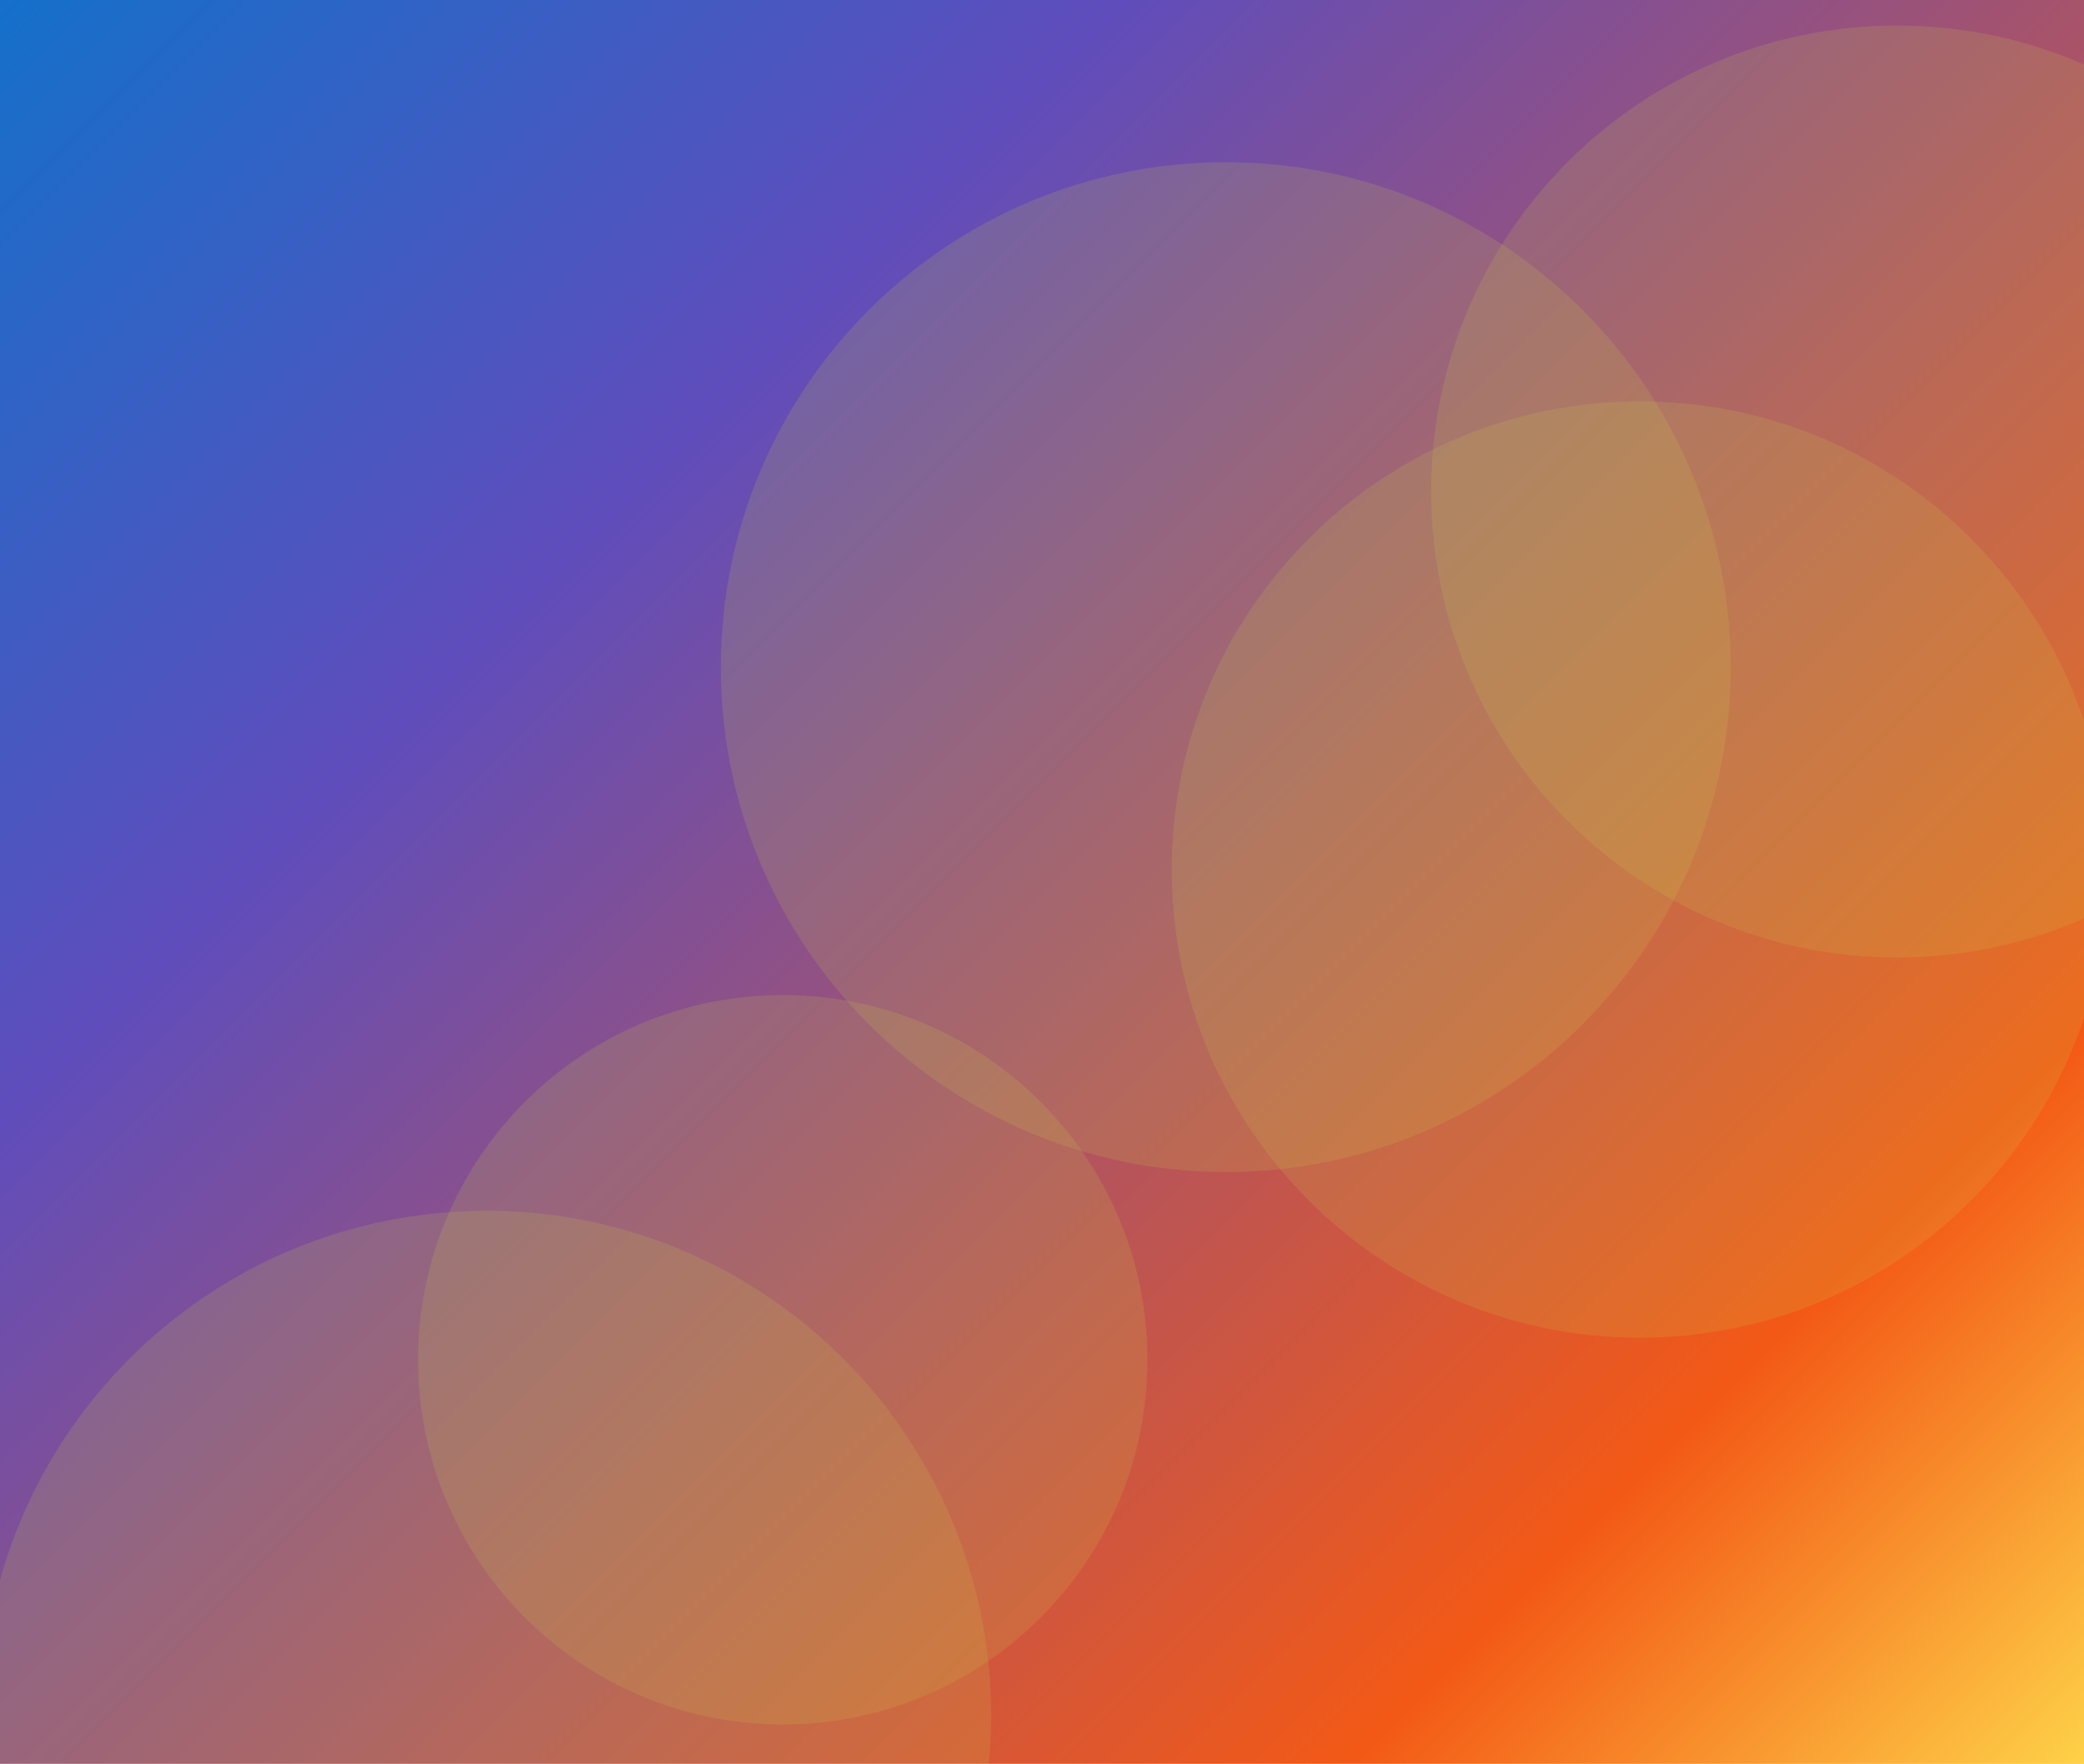
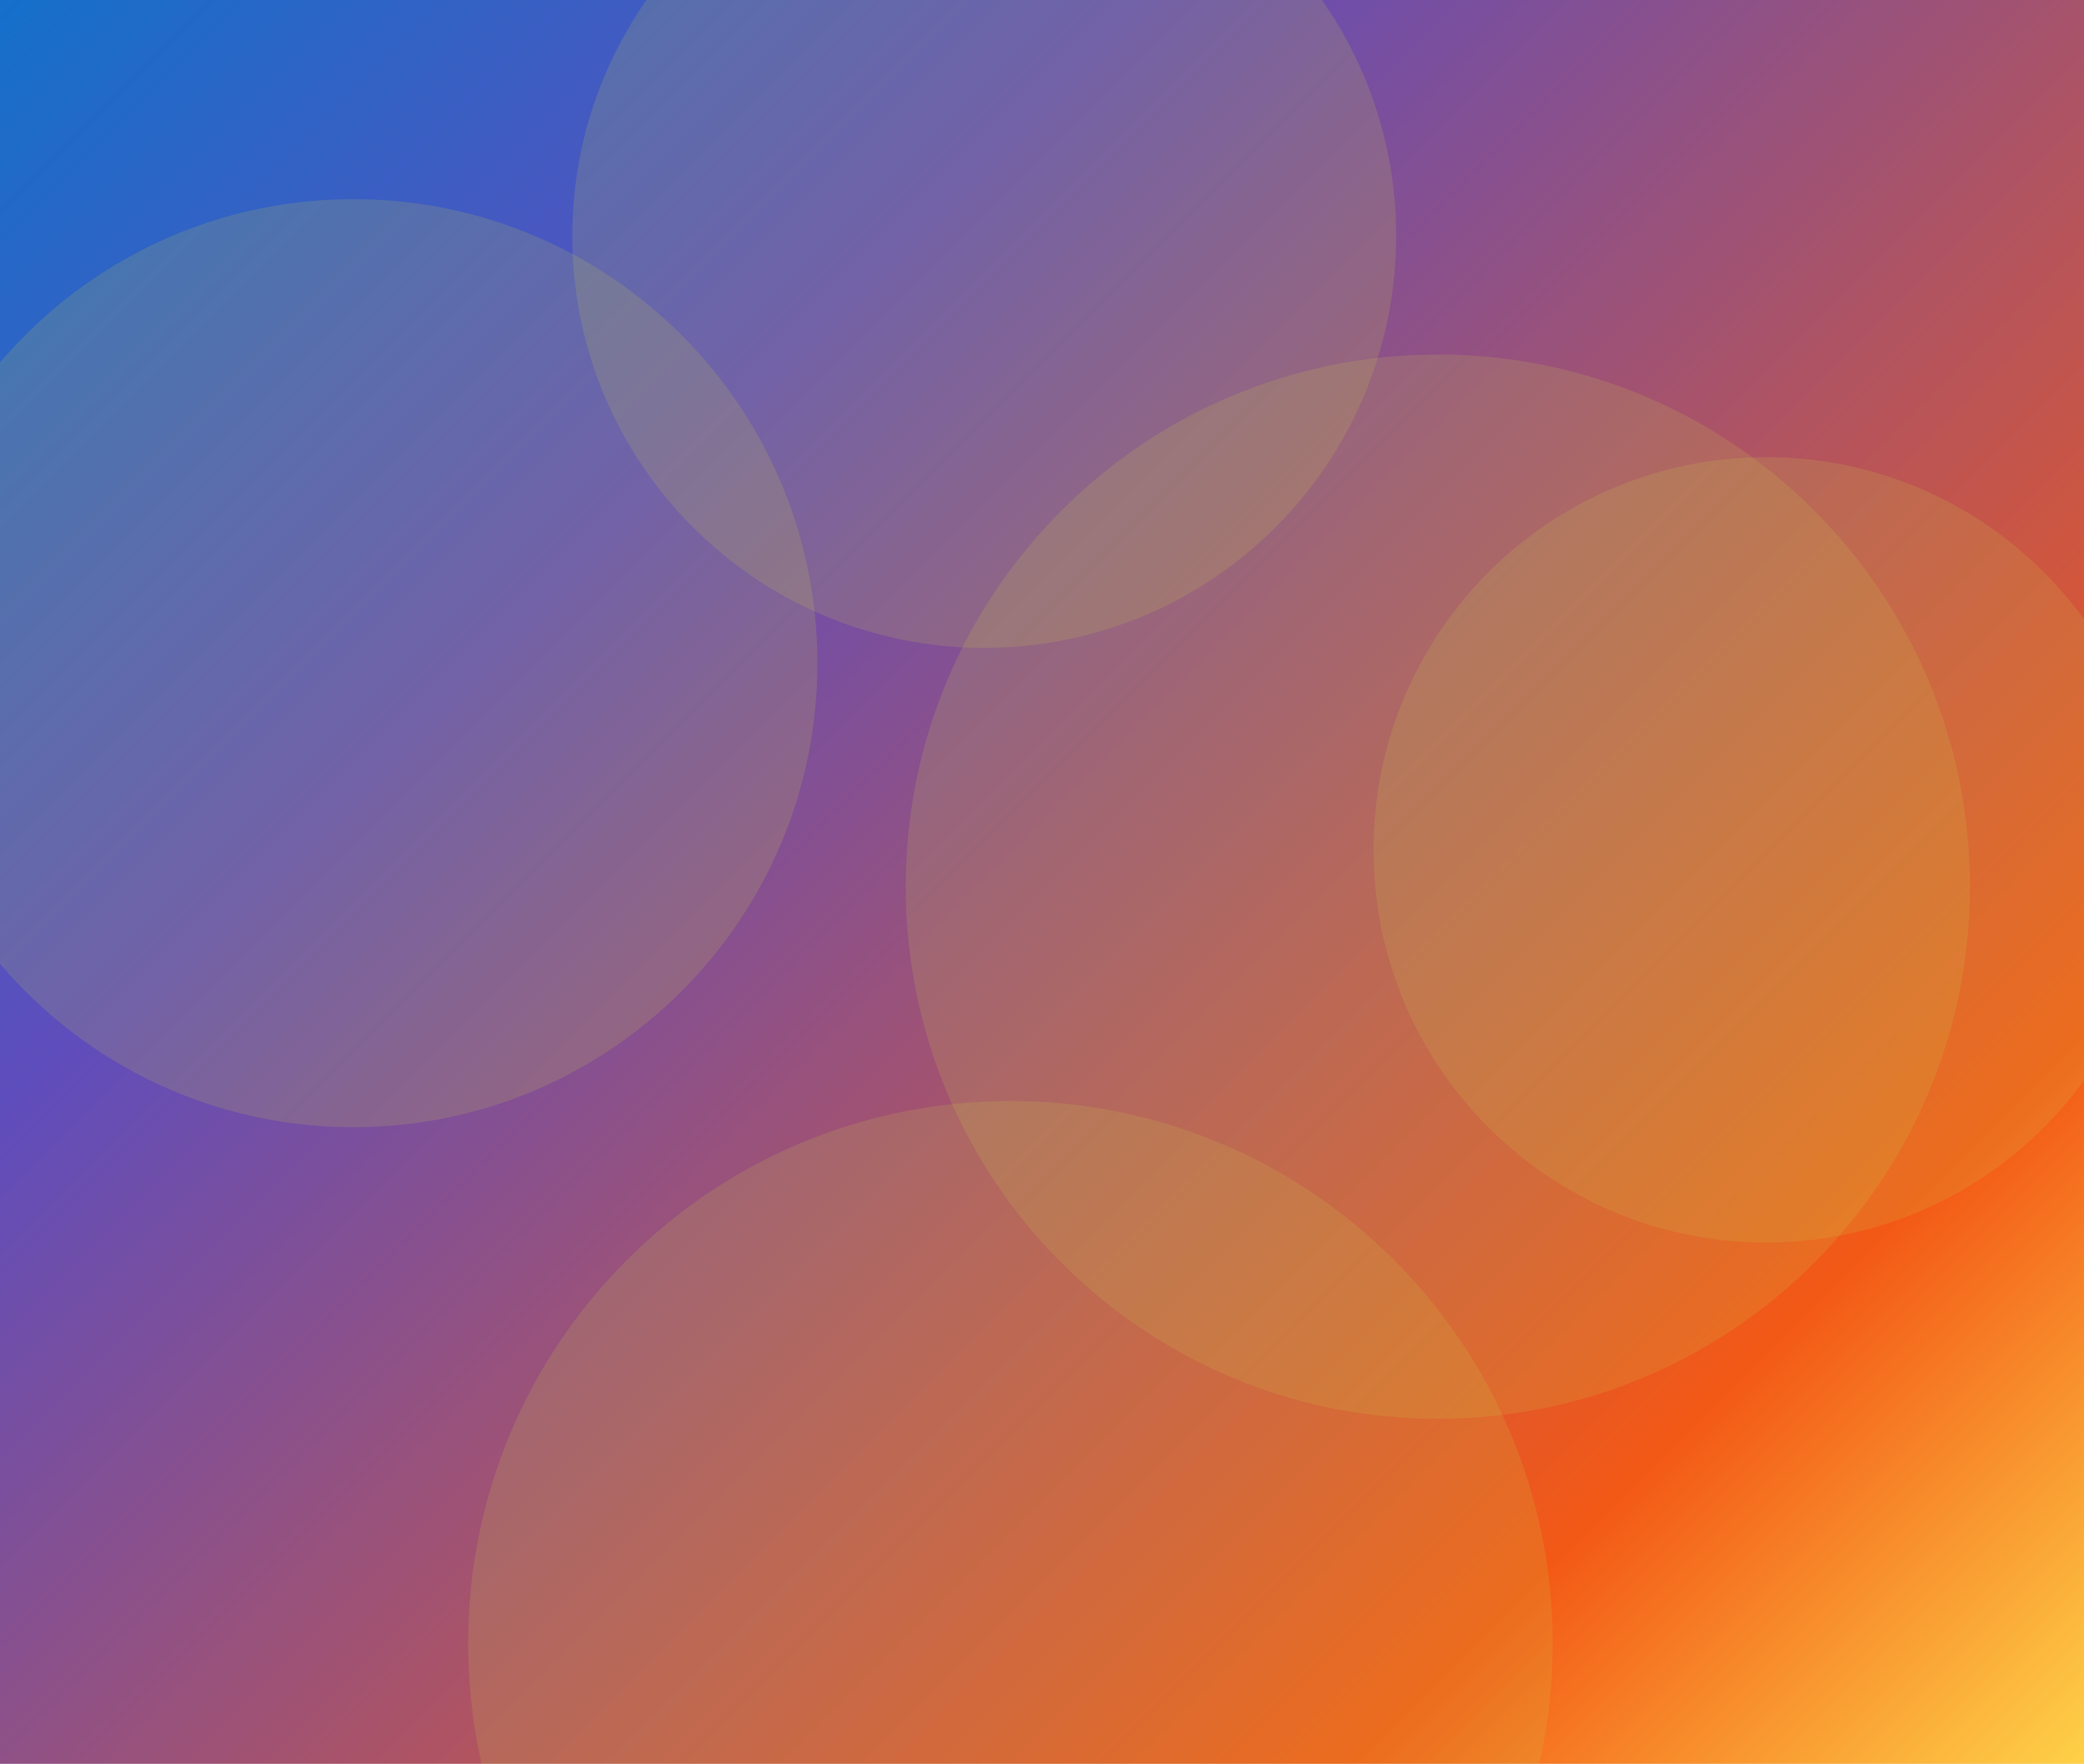
<svg xmlns="http://www.w3.org/2000/svg" version="1.1" width="768" height="650" preserveAspectRatio="none" viewBox="0 0 768 650">
-   <g mask="url(&quot;#SvgjsMask1625&quot;)" fill="none">
-     <rect width="768" height="650" x="0" y="0" fill="url(#SvgjsLinearGradient1626)" />
-     <path d="M-6.77 632.2 a186.01 186.01 0 1 0 372.02 0 a186.01 186.01 0 1 0 -372.02 0z" fill="rgba(203, 203, 72, 0.17)" class="triangle-float2" />
-     <path d="M527.41 181.11 a171.7 171.7 0 1 0 343.4 0 a171.7 171.7 0 1 0 -343.4 0z" fill="rgba(203, 203, 72, 0.17)" class="triangle-float2" />
-     <path d="M265.65 245.84 a186.06 186.06 0 1 0 372.12 0 a186.06 186.06 0 1 0 -372.12 0z" fill="rgba(203, 203, 72, 0.17)" class="triangle-float1" />
-     <path d="M431.82 320.43 a172.52 172.52 0 1 0 345.04 0 a172.52 172.52 0 1 0 -345.04 0z" fill="rgba(203, 203, 72, 0.17)" class="triangle-float2" />
-     <path d="M154.08 501.07 a134.39 134.39 0 1 0 268.78 0 a134.39 134.39 0 1 0 -268.78 0z" fill="rgba(203, 203, 72, 0.17)" class="triangle-float2" />
+   <g mask="url(&quot;#SvgjsMask1801&quot;)" fill="none">
+     <rect width="768" height="650" x="0" y="0" fill="url(#SvgjsLinearGradient1802)" />
+     <path d="M333.78 326.73 a196.09 196.09 0 1 0 392.18 0 a196.09 196.09 0 1 0 -392.18 0z" fill="rgba(203, 203, 72, 0.17)" class="triangle-float2" />
+     <path d="M-40.75 244.38 a170.99 170.99 0 1 0 341.98 0 a170.99 170.99 0 1 0 -341.98 0z" fill="rgba(203, 203, 72, 0.17)" class="triangle-float3" />
+     <path d="M506.18 313.16 a144.7 144.7 0 1 0 289.4 0 a144.7 144.7 0 1 0 -289.4 0z" fill="rgba(203, 203, 72, 0.17)" class="triangle-float1" />
+     <path d="M172.53 605.57 a199.84 199.84 0 1 0 399.68 0 a199.84 199.84 0 1 0 -399.68 0z" fill="rgba(203, 203, 72, 0.17)" class="triangle-float1" />
+     <path d="M210.91 86.94 a151.8 151.8 0 1 0 303.6 0 a151.8 151.8 0 1 0 -303.6 0z" fill="rgba(203, 203, 72, 0.17)" class="triangle-float2" />
  </g>
  <defs>
-     <mask id="SvgjsMask1625">
+     <mask id="SvgjsMask1801">
      <rect width="768" height="650" fill="#ffffff" />
    </mask>
-     <linearGradient x1="3.84%" y1="-4.54%" x2="96.16%" y2="104.54%" gradientUnits="userSpaceOnUse" id="SvgjsLinearGradient1626">
+     <linearGradient x1="3.84%" y1="-4.54%" x2="96.16%" y2="104.54%" gradientUnits="userSpaceOnUse" id="SvgjsLinearGradient1802">
      <stop stop-color="rgba(20, 112, 202, 1)" offset="0" />
      <stop stop-color="rgba(95, 77, 188, 1)" offset="0.29" />
      <stop stop-color="rgba(243, 89, 22, 1)" offset="0.81" />
      <stop stop-color="rgba(254, 209, 72, 1)" offset="1" />
    </linearGradient>
  </defs>
</svg>
